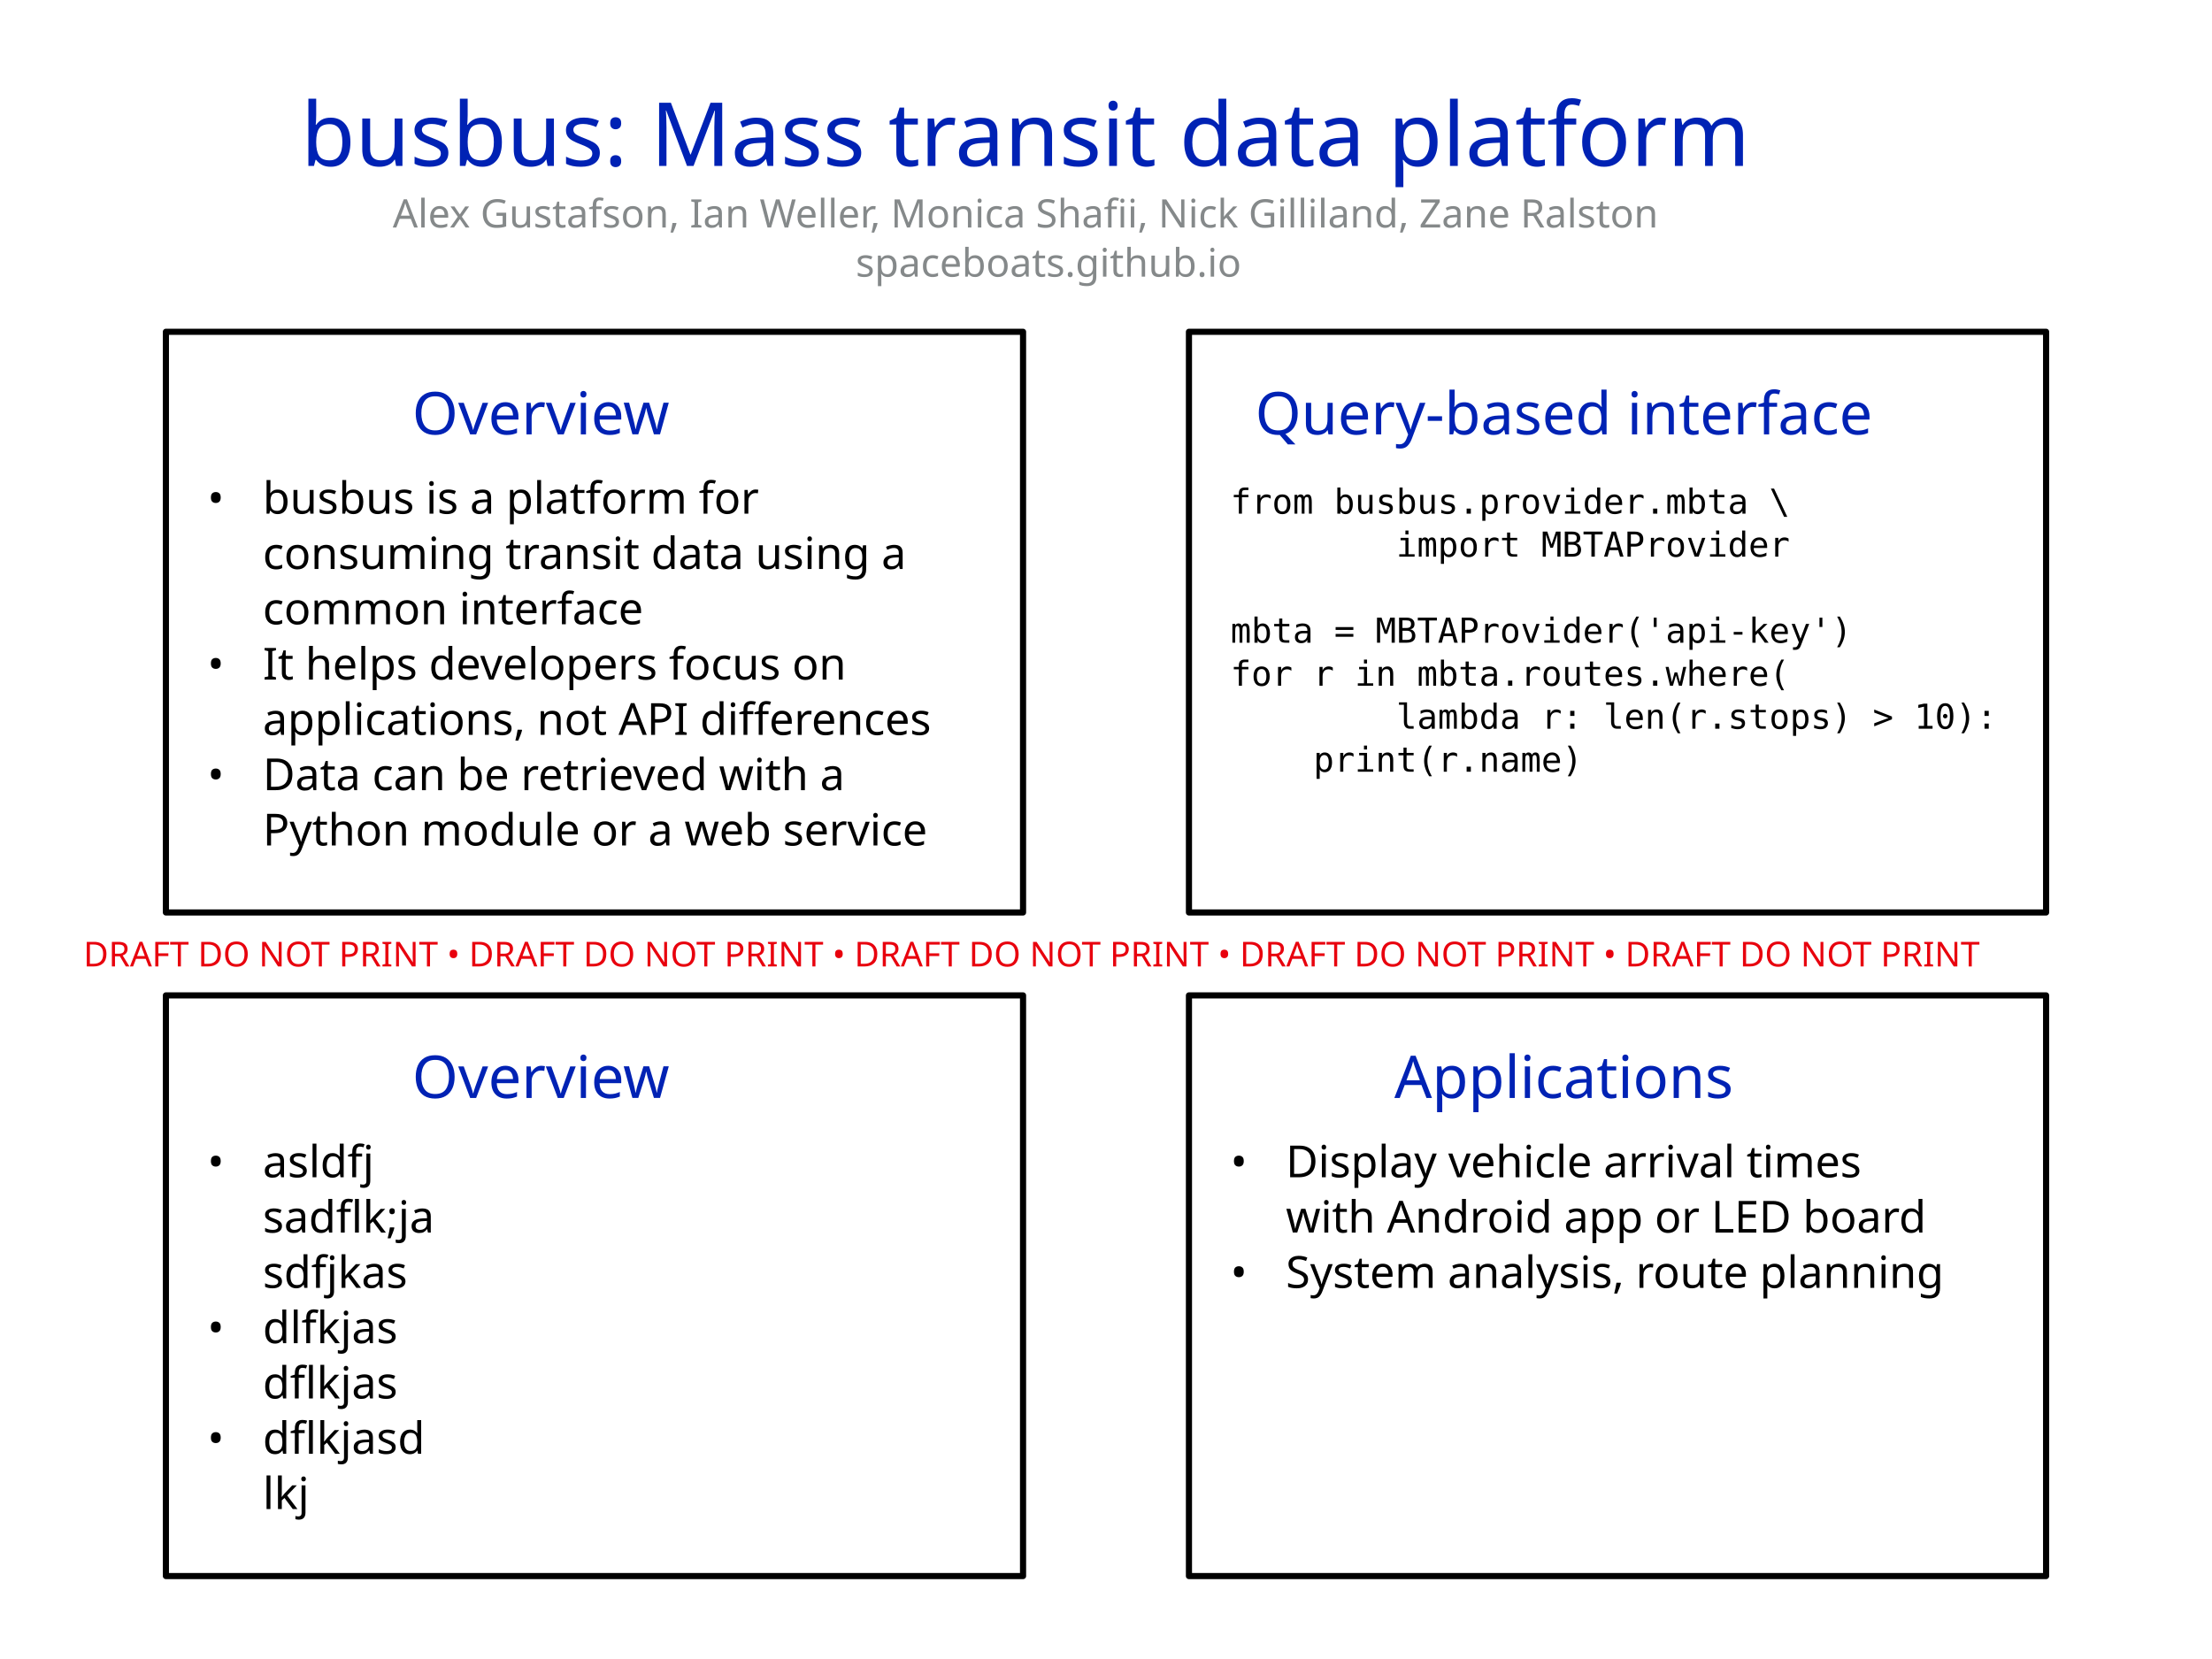
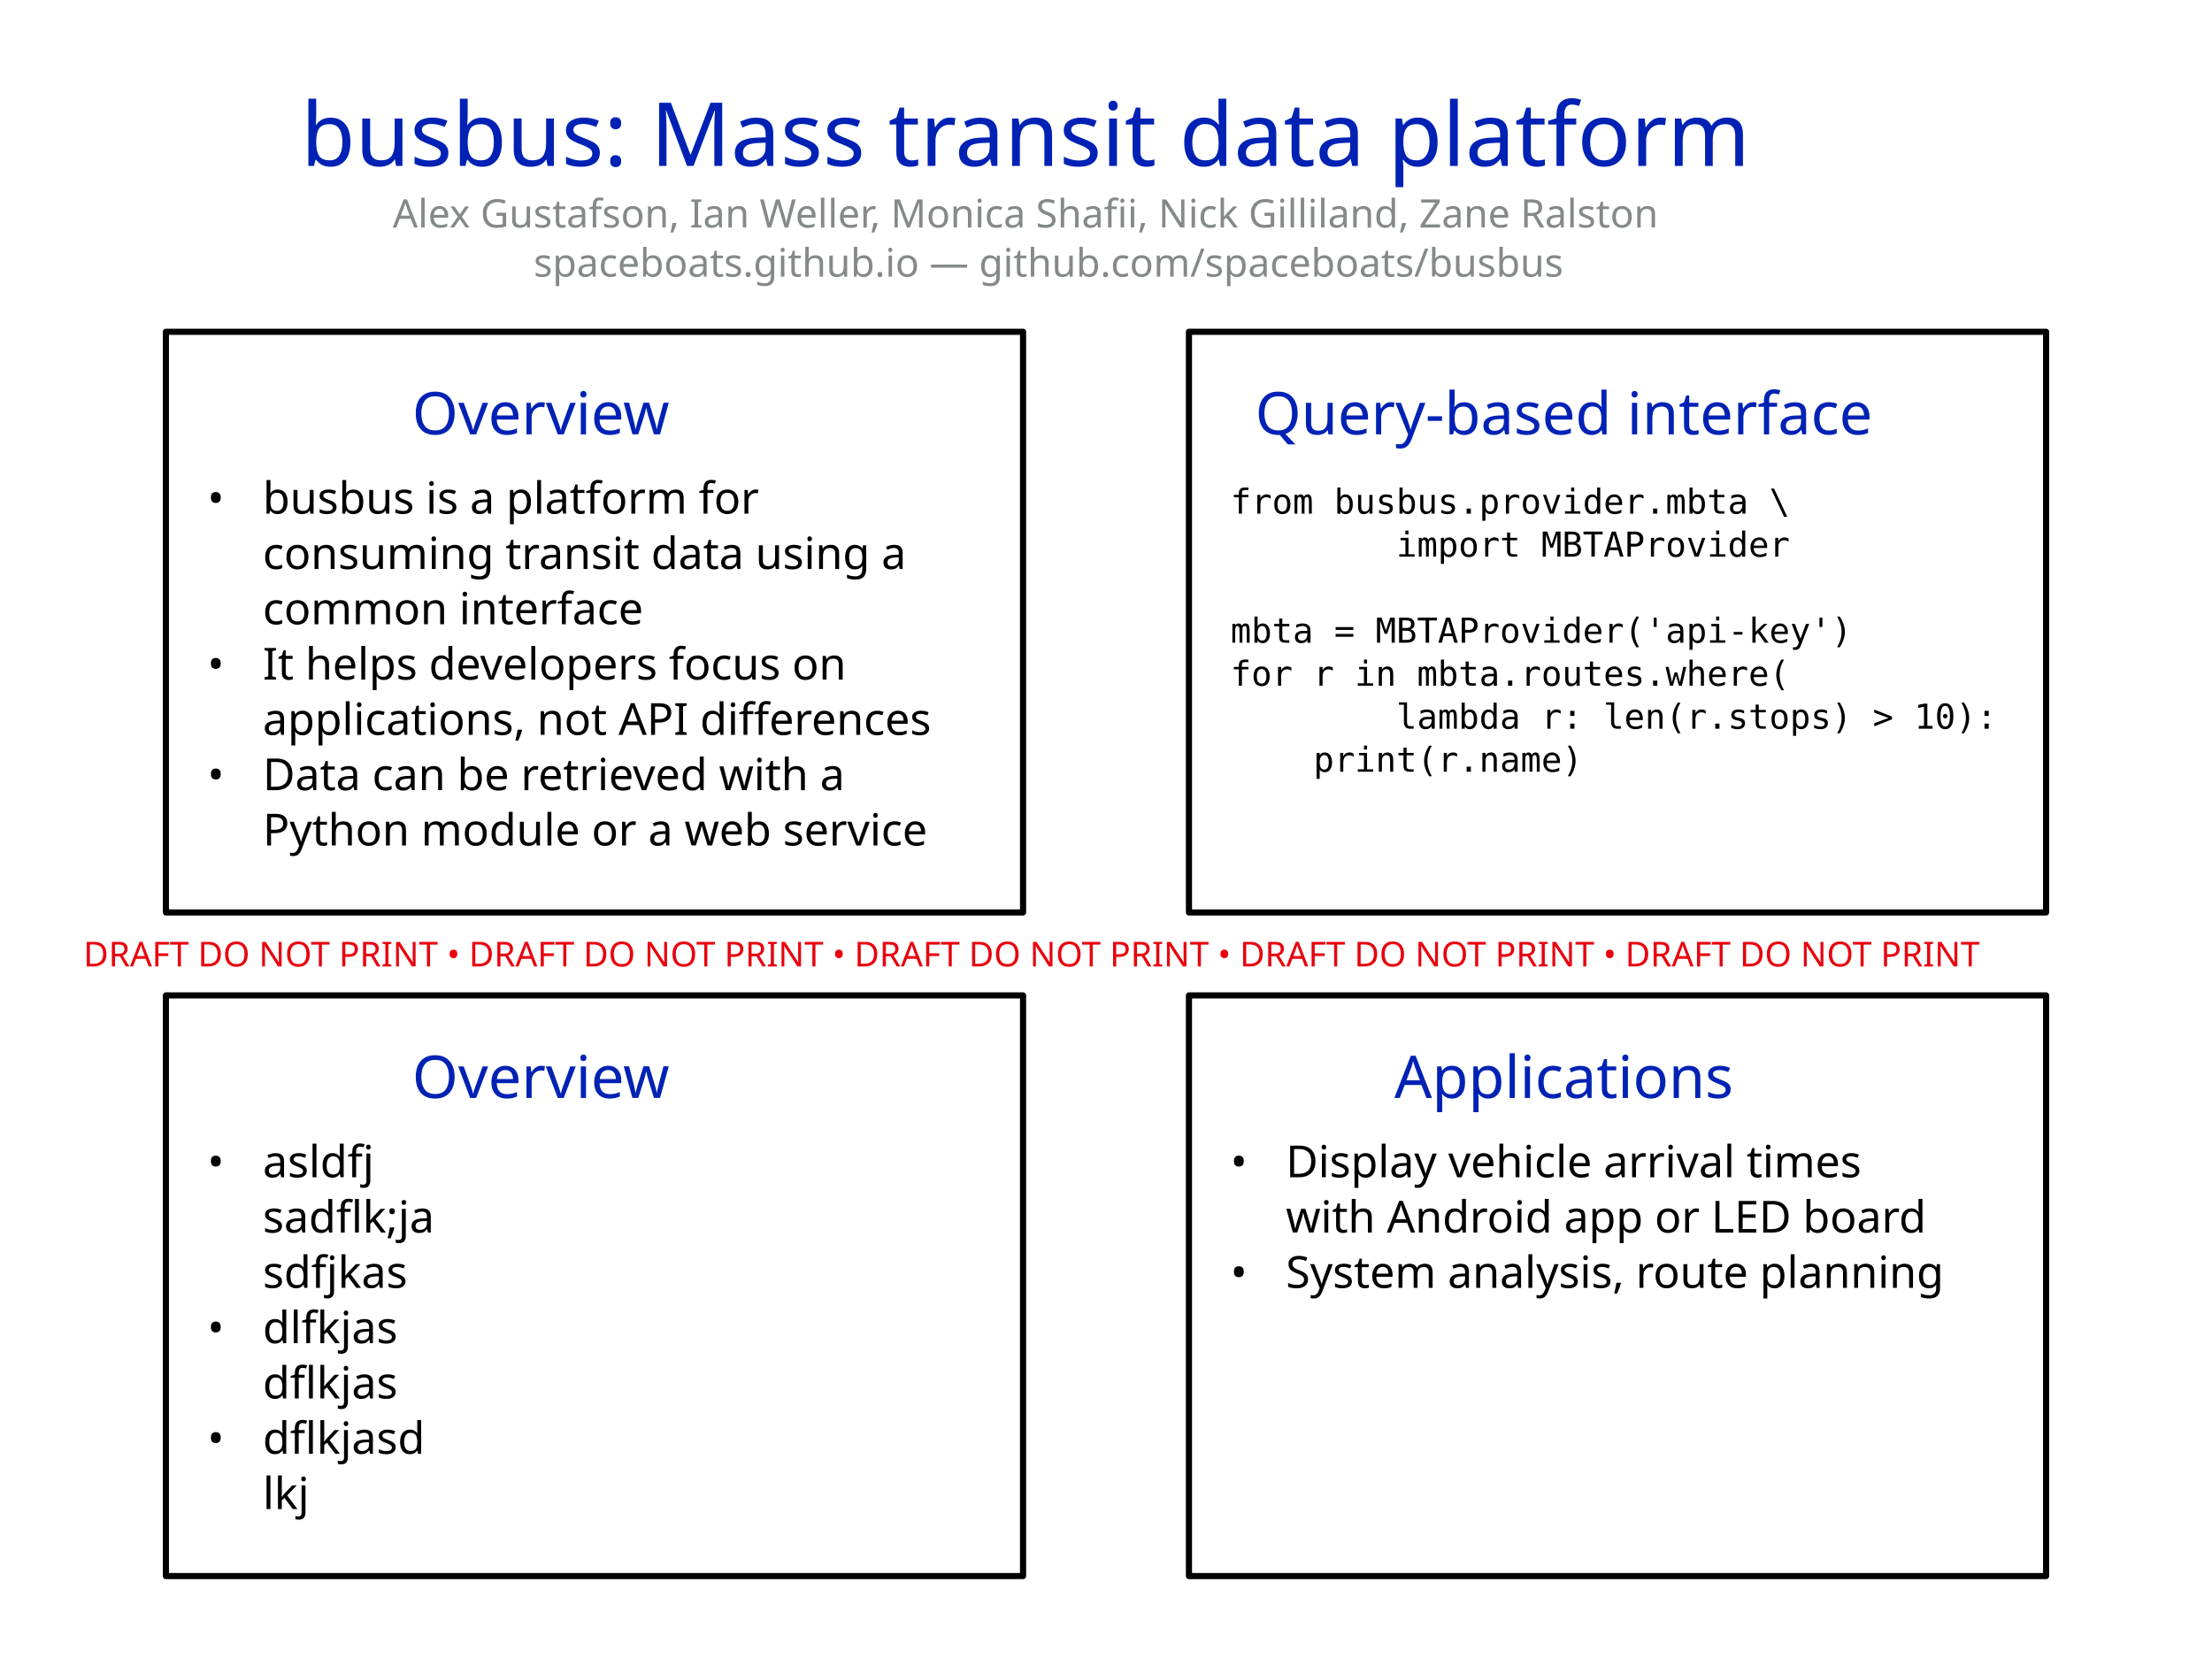
<svg xmlns="http://www.w3.org/2000/svg" width="900" height="675" id="svg2" version="1.1">
  <defs id="defs4" />
  <g id="layer1" transform="translate(0,-377.3619)">
    <text xml:space="preserve" style="font-size:36px;font-style:normal;font-variant:normal;font-weight:normal;font-stretch:normal;text-align:center;line-height:125%;letter-spacing:0px;word-spacing:0px;writing-mode:lr-tb;text-anchor:middle;fill:#000000;fill-opacity:1;stroke:none;font-family:Sans;-inkscape-font-specification:Sans" x="450" y="444.862" id="text3064">
      <tspan id="tspan3066" x="450" y="444.862" style="fill:#0022b4;fill-opacity:1">busbus: Mass transit data platform</tspan>
      <tspan x="450" y="469.927" id="tspan3078" style="font-size:16px;fill:#85898a;fill-opacity:1">Alex Gustafson, Ian Weller, Monica Shafii, Nick Gilliland, Zane Ralston</tspan>
-       <tspan x="450" y="489.927" style="font-size:16px;fill:#85898a;fill-opacity:1" id="tspan3872">spaceboats.github.io</tspan>
+       <tspan x="450" y="489.927" style="font-size:16px;fill:#85898a;fill-opacity:1" id="tspan3872">spaceboats.github.io — github.com/spaceboats/busbus</tspan>
    </text>
    <g id="g4400" transform="translate(0,7.2998046e-6)">
      <rect y="512.362" x="67.5" height="236.25" width="348.75" id="rect3887" style="fill:none;stroke:#000000;stroke-width:2.5;stroke-linejoin:round;stroke-miterlimit:4;stroke-opacity:1;stroke-dasharray:none" />
      <text xml:space="preserve" style="font-size:24px;font-style:normal;font-variant:normal;font-weight:normal;font-stretch:normal;text-align:center;line-height:125%;letter-spacing:0px;word-spacing:0px;writing-mode:lr-tb;text-anchor:middle;fill:#0022b4;fill-opacity:1;stroke:none;font-family:Sans;-inkscape-font-specification:Sans" x="241.875" y="554.107" id="text3889">
        <tspan id="tspan3891" x="241.875" y="554.107">Overview</tspan>
      </text>
      <text id="text3909" y="586.357" x="106.92" style="font-size:18px;font-style:normal;font-variant:normal;font-weight:normal;font-stretch:normal;text-align:start;line-height:125%;letter-spacing:0px;word-spacing:0px;writing-mode:lr-tb;text-anchor:start;fill:#000000;fill-opacity:1;stroke:none;font-family:Sans;-inkscape-font-specification:Sans" xml:space="preserve">
        <tspan id="tspan3935" y="586.357" x="106.92">busbus is a platform for</tspan>
        <tspan y="608.857" x="106.92" id="tspan4300">consuming transit data using a</tspan>
        <tspan y="631.357" x="106.92" id="tspan4304">common interface</tspan>
        <tspan y="653.857" x="106.92" id="tspan4281">It helps developers focus on</tspan>
        <tspan y="676.357" x="106.92" id="tspan4285">applications, not API differences</tspan>
        <tspan y="698.857" x="106.92" id="tspan4306">Data can be retrieved with a</tspan>
        <tspan y="721.357" x="106.92" id="tspan4310">Python module or a web service</tspan>
      </text>
      <text xml:space="preserve" style="font-size:18px;font-style:normal;font-variant:normal;font-weight:normal;font-stretch:normal;text-align:start;line-height:125%;letter-spacing:0px;word-spacing:0px;writing-mode:lr-tb;text-anchor:start;fill:#000000;fill-opacity:1;stroke:none;font-family:Sans;-inkscape-font-specification:Sans" x="84.42" y="586.357" id="text3919">
        <tspan x="84.42" y="586.357" id="tspan3923">•</tspan>
        <tspan id="tspan3927" x="84.42" y="608.857" />
        <tspan id="tspan3929" x="84.42" y="631.357" />
        <tspan x="84.42" y="653.857" id="tspan4240">•</tspan>
        <tspan id="tspan3958" x="84.42" y="676.357" />
        <tspan id="tspan3960" x="84.42" y="698.857">•</tspan>
      </text>
    </g>
    <g id="g4674">
      <rect style="fill:none;stroke:#000000;stroke-width:2.5;stroke-linejoin:round;stroke-miterlimit:4;stroke-opacity:1;stroke-dasharray:none" id="rect4422" width="348.75" height="236.25" x="483.75" y="512.362" />
      <text id="text4424" y="554.107" x="658.125" style="font-size:24px;font-style:normal;font-variant:normal;font-weight:normal;font-stretch:normal;text-align:center;line-height:125%;letter-spacing:0px;word-spacing:0px;writing-mode:lr-tb;text-anchor:middle;fill:#0022b4;fill-opacity:1;stroke:none;font-family:Sans;-inkscape-font-specification:Sans" xml:space="preserve">
        <tspan y="554.107" x="658.125" id="tspan4426">Query-based interface</tspan>
      </text>
      <text id="text4444" y="586.357" x="500.67" style="font-size:14px;font-style:normal;font-variant:normal;font-weight:normal;font-stretch:normal;text-align:start;line-height:125%;letter-spacing:0px;word-spacing:0px;writing-mode:lr-tb;text-anchor:start;fill:#000000;fill-opacity:1;stroke:none;font-family:Monospace;-inkscape-font-specification:Monospace" xml:space="preserve">
        <tspan y="586.357" x="500.67" id="tspan4456">from busbus.provider.mbta \</tspan>
        <tspan id="tspan4496" y="603.857" x="500.67">        import MBTAProvider</tspan>
        <tspan id="tspan4510" y="621.357" x="500.67" />
        <tspan id="tspan4498" y="638.857" x="500.67">mbta = MBTAProvider('api-key')</tspan>
        <tspan id="tspan4502" y="656.357" x="500.67">for r in mbta.routes.where(</tspan>
        <tspan id="tspan4506" y="673.857" x="500.67">        lambda r: len(r.stops) &gt; 10):</tspan>
        <tspan id="tspan4508" y="691.357" x="500.67">    print(r.name)</tspan>
      </text>
    </g>
    <g id="g4512" transform="translate(0,270)">
      <rect style="fill:none;stroke:#000000;stroke-width:2.5;stroke-linejoin:round;stroke-miterlimit:4;stroke-opacity:1;stroke-dasharray:none" id="rect4514" width="348.75" height="236.25" x="67.5" y="512.362" />
      <text id="text4516" y="554.107" x="241.875" style="font-size:24px;font-style:normal;font-variant:normal;font-weight:normal;font-stretch:normal;text-align:center;line-height:125%;letter-spacing:0px;word-spacing:0px;writing-mode:lr-tb;text-anchor:middle;fill:#0022b4;fill-opacity:1;stroke:none;font-family:Sans;-inkscape-font-specification:Sans" xml:space="preserve">
        <tspan y="554.107" x="241.875" id="tspan4518">Overview</tspan>
      </text>
      <text xml:space="preserve" style="font-size:18px;font-style:normal;font-variant:normal;font-weight:normal;font-stretch:normal;text-align:start;line-height:125%;letter-spacing:0px;word-spacing:0px;writing-mode:lr-tb;text-anchor:start;fill:#000000;fill-opacity:1;stroke:none;font-family:Sans;-inkscape-font-specification:Sans" x="106.92" y="586.357" id="text4520">
        <tspan id="tspan4534" x="106.92" y="586.357">asldfj</tspan>
        <tspan x="106.92" y="608.857" id="tspan4615">sadflk;ja</tspan>
        <tspan x="106.92" y="631.357" id="tspan4617">sdfjkas</tspan>
        <tspan x="106.92" y="653.857" id="tspan4619">dlfkjas</tspan>
        <tspan x="106.92" y="676.357" id="tspan4621">dflkjas</tspan>
        <tspan x="106.92" y="698.857" id="tspan4623">dflkjasd</tspan>
        <tspan x="106.92" y="721.357" id="tspan4625">lkj</tspan>
      </text>
      <text id="text4536" y="586.357" x="84.42" style="font-size:18px;font-style:normal;font-variant:normal;font-weight:normal;font-stretch:normal;text-align:start;line-height:125%;letter-spacing:0px;word-spacing:0px;writing-mode:lr-tb;text-anchor:start;fill:#000000;fill-opacity:1;stroke:none;font-family:Sans;-inkscape-font-specification:Sans" xml:space="preserve">
        <tspan id="tspan4538" y="586.357" x="84.42">•</tspan>
        <tspan y="608.857" x="84.42" id="tspan4540" />
        <tspan y="631.357" x="84.42" id="tspan4542" />
        <tspan id="tspan4544" y="653.857" x="84.42">•</tspan>
        <tspan y="676.357" x="84.42" id="tspan4546" />
        <tspan y="698.857" x="84.42" id="tspan4548">•</tspan>
      </text>
    </g>
    <g transform="translate(416.25,270)" id="g4550">
      <rect y="512.362" x="67.5" height="236.25" width="348.75" id="rect4552" style="fill:none;stroke:#000000;stroke-width:2.5;stroke-linejoin:round;stroke-miterlimit:4;stroke-opacity:1;stroke-dasharray:none" />
      <text xml:space="preserve" style="font-size:24px;font-style:normal;font-variant:normal;font-weight:normal;font-stretch:normal;text-align:center;line-height:125%;letter-spacing:0px;word-spacing:0px;writing-mode:lr-tb;text-anchor:middle;fill:#0022b4;fill-opacity:1;stroke:none;font-family:Sans;-inkscape-font-specification:Sans" x="241.875" y="554.107" id="text4554">
        <tspan id="tspan4556" x="241.875" y="554.107">Applications</tspan>
      </text>
      <text id="text4558" y="586.357" x="106.92" style="font-size:18px;font-style:normal;font-variant:normal;font-weight:normal;font-stretch:normal;text-align:start;line-height:125%;letter-spacing:0px;word-spacing:0px;writing-mode:lr-tb;text-anchor:start;fill:#000000;fill-opacity:1;stroke:none;font-family:Sans;-inkscape-font-specification:Sans" xml:space="preserve">
        <tspan y="586.357" x="106.92" id="tspan3226">Display vehicle arrival times</tspan>
        <tspan y="608.857" x="106.92" id="tspan3230">with Android app or LED board</tspan>
        <tspan y="631.357" x="106.92" id="tspan3232">System analysis, route planning</tspan>
      </text>
      <text xml:space="preserve" style="font-size:18px;font-style:normal;font-variant:normal;font-weight:normal;font-stretch:normal;text-align:start;line-height:125%;letter-spacing:0px;word-spacing:0px;writing-mode:lr-tb;text-anchor:start;fill:#000000;fill-opacity:1;stroke:none;font-family:Sans;-inkscape-font-specification:Sans" x="84.42" y="586.357" id="text4574">
        <tspan x="84.42" y="586.357" id="tspan4576">•</tspan>
        <tspan id="tspan4578" x="84.42" y="608.857" />
        <tspan id="tspan4586" x="84.42" y="631.357">•</tspan>
      </text>
    </g>
    <text xml:space="preserve" style="font-size:14px;font-style:normal;font-variant:normal;font-weight:normal;font-stretch:normal;text-align:start;line-height:125%;letter-spacing:0px;word-spacing:0px;writing-mode:lr-tb;text-anchor:start;fill:#e8000d;fill-opacity:1;stroke:none;font-family:Sans;-inkscape-font-specification:Sans" x="33.945" y="770.583" id="text4670">
      <tspan id="tspan4672" x="33.945" y="770.583">DRAFT DO NOT PRINT • DRAFT DO NOT PRINT • DRAFT DO NOT PRINT • DRAFT DO NOT PRINT • DRAFT DO NOT PRINT</tspan>
    </text>
  </g>
</svg>
